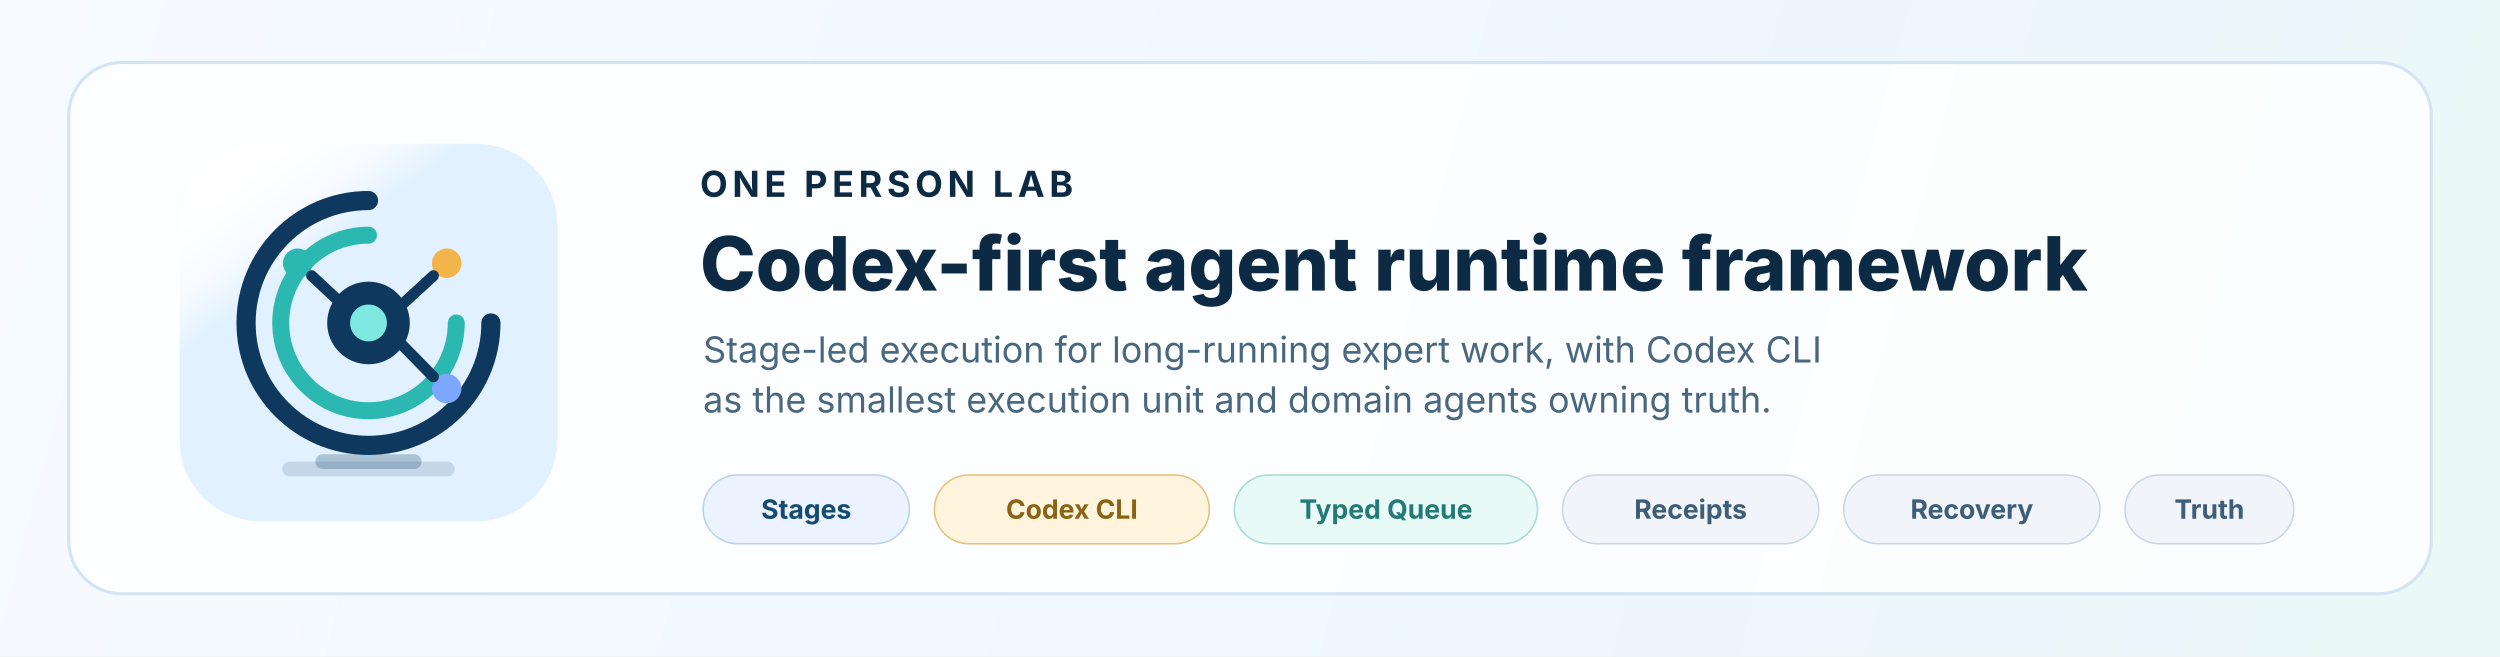
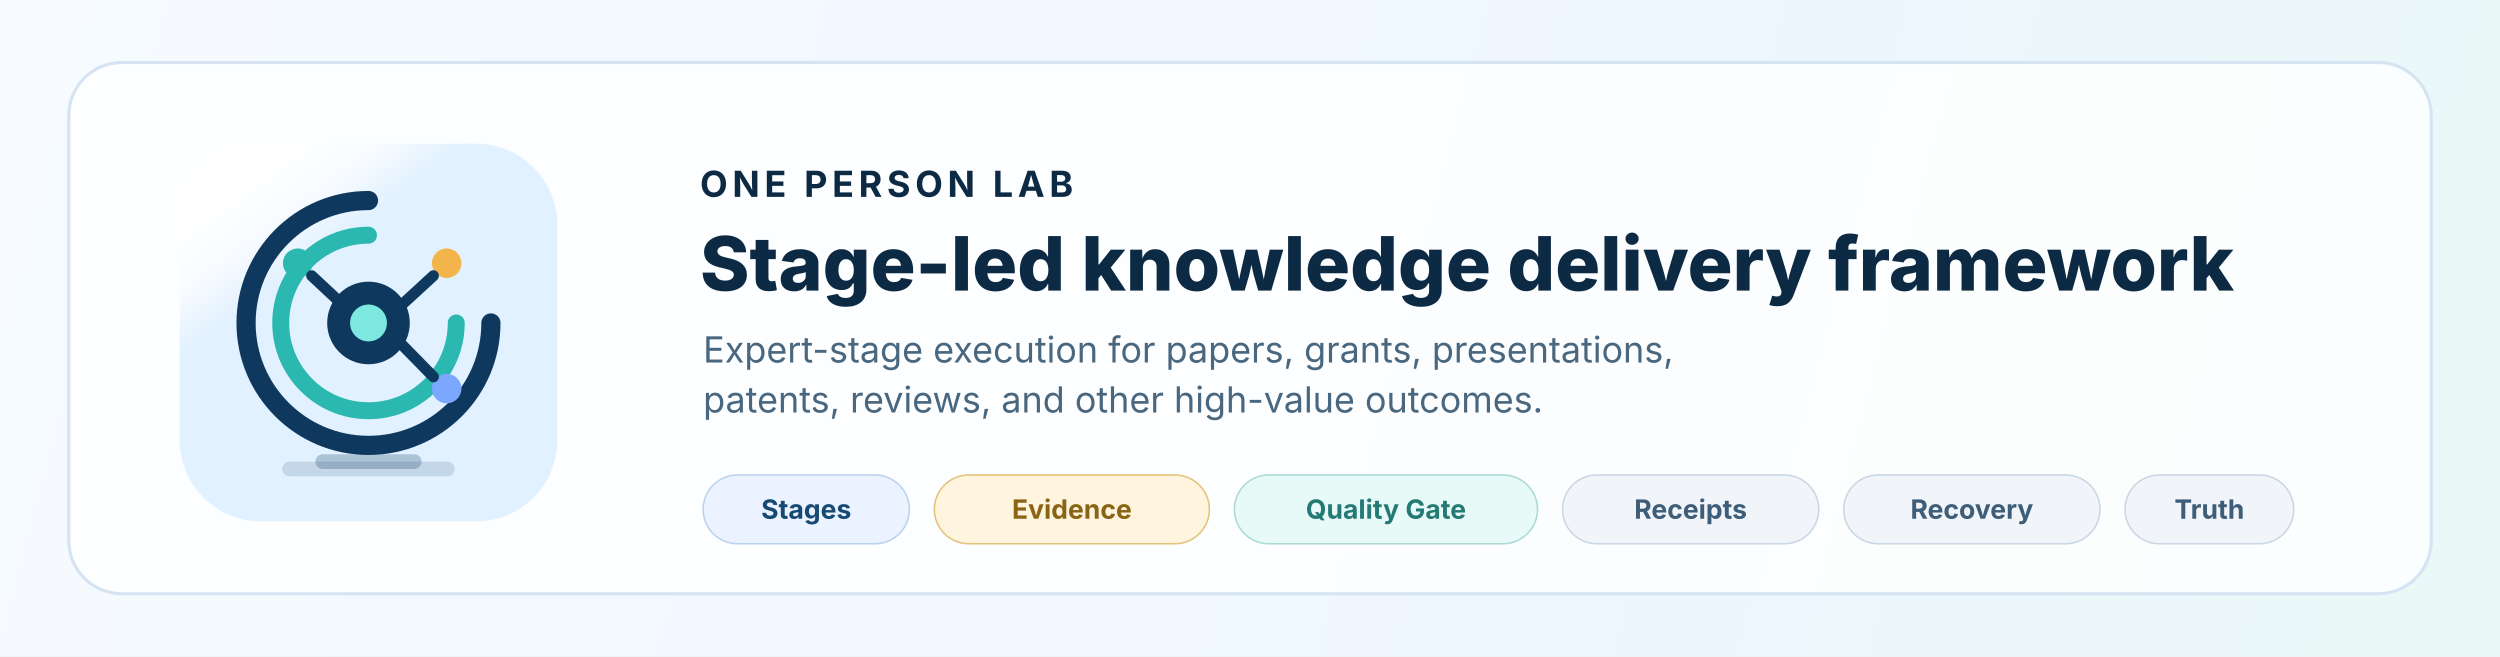
- <svg xmlns="http://www.w3.org/2000/svg" width="1600" height="420" viewBox="0 0 1600 420" fill="none" role="img" aria-label="One Person Lab Codex-first agent framework">
+ <svg xmlns="http://www.w3.org/2000/svg" width="1600" height="420" viewBox="0 0 1600 420" fill="none" role="img" aria-label="One Person Lab stage-led knowledge delivery framework">
  <defs>
    <linearGradient id="banner-bg" x1="0" y1="0" x2="1600" y2="420" gradientUnits="userSpaceOnUse">
      <stop offset="0" stop-color="#F7FBFF" />
      <stop offset="0.62" stop-color="#EEF6FF" />
      <stop offset="1" stop-color="#EAF8F7" />
    </linearGradient>
    <linearGradient id="icon-bg" x1="160" y1="100" x2="330" y2="330" gradientUnits="userSpaceOnUse">
      <stop offset="0" stop-color="#FFFFFF" />
      <stop offset="0.55" stop-color="#F7FBFF" />
      <stop offset="1" stop-color="#E2F1FF" />
    </linearGradient>
    <filter id="soft-shadow" x="-40" y="-40" width="1680" height="500" filterUnits="userSpaceOnUse" color-interpolation-filters="sRGB">
      <feDropShadow dx="0" dy="16" stdDeviation="22" flood-color="#173A5D" flood-opacity="0.12" />
    </filter>
  </defs>
  <rect width="1600" height="420" fill="url(#banner-bg)" />
  <rect x="44" y="40" width="1512" height="340" rx="34" fill="#FFFFFF" fill-opacity="0.82" stroke="#D5E3F2" stroke-width="2" />
  <g transform="translate(115 92) scale(0.236)">
    <rect width="1024" height="1024" rx="220" fill="url(#icon-bg)" />
    <path d="M512 154C328.642 154 180 302.642 180 486C180 669.358 328.642 818 512 818C695.358 818 844 669.358 844 486" stroke="#0E385D" stroke-width="52" stroke-linecap="round" />
    <path d="M512 248C380.556 248 274 354.556 274 486C274 617.444 380.556 724 512 724C643.444 724 750 617.444 750 486" stroke="#2BB8B0" stroke-width="46" stroke-linecap="round" />
    <circle cx="512" cy="486" r="112" fill="#0E385D" />
    <circle cx="512" cy="486" r="50" fill="#7CE8E0" />
    <circle cx="320" cy="324" r="40" fill="#2BB8B0" />
    <circle cx="724" cy="324" r="40" fill="#F3B44B" />
    <circle cx="724" cy="664" r="40" fill="#7CA7FF" />
    <path d="M358 358L450 444" stroke="#0E385D" stroke-width="30" stroke-linecap="round" />
    <path d="M688 358L590 448" stroke="#0E385D" stroke-width="30" stroke-linecap="round" />
    <path d="M688 632L590 532" stroke="#0E385D" stroke-width="30" stroke-linecap="round" />
    <rect x="278" y="862" width="468" height="40" rx="20" fill="#0E385D" fill-opacity="0.14" />
    <rect x="368" y="842" width="288" height="40" rx="20" fill="#0E385D" fill-opacity="0.25" />
  </g>
  <text x="448" y="126" fill="#0D2A45" font-family="Inter, Avenir Next, Helvetica, Arial, sans-serif" font-size="23" font-weight="700" letter-spacing="3">ONE PERSON LAB</text>
-   <text x="448" y="186" fill="#0D2A45" font-family="Inter, Avenir Next, Helvetica, Arial, sans-serif" font-size="48" font-weight="800">Codex-first agent runtime framework</text>
-   <text x="450" y="232" fill="#49677F" font-family="Inter, Avenir Next, Helvetica, Arial, sans-serif" font-size="23">Stage-led execution for long-running expert work, with Codex CLI</text>
-   <text x="450" y="264" fill="#49677F" font-family="Inter, Avenir Next, Helvetica, Arial, sans-serif" font-size="23">as the smallest execution unit and domain agents owning truth.</text>
+   <text x="448" y="186" fill="#0D2A45" font-family="Inter, Avenir Next, Helvetica, Arial, sans-serif" font-size="48" font-weight="800">Stage-led knowledge delivery framework</text>
+   <text x="450" y="232" fill="#49677F" font-family="Inter, Avenir Next, Helvetica, Arial, sans-serif" font-size="23">Expert-stage execution for papers, grants, presentations,</text>
+   <text x="450" y="264" fill="#49677F" font-family="Inter, Avenir Next, Helvetica, Arial, sans-serif" font-size="23">patents, reviews, and other high-value outcomes.</text>
  <g font-family="Inter, Avenir Next, Helvetica, Arial, sans-serif" font-size="17" font-weight="700">
    <rect x="450" y="304" width="132" height="44" rx="22" fill="#EAF3FF" stroke="#BBD2EC" />
    <text x="516" y="332" text-anchor="middle" fill="#174A73">Stages</text>
    <rect x="598" y="304" width="176" height="44" rx="22" fill="#FFF4DD" stroke="#E3C27B" />
-     <text x="686" y="332" text-anchor="middle" fill="#8A6415">Codex CLI</text>
+     <text x="686" y="332" text-anchor="middle" fill="#8A6415">Evidence</text>
    <rect x="790" y="304" width="194" height="44" rx="22" fill="#E8FAF8" stroke="#AADAD6" />
-     <text x="887" y="332" text-anchor="middle" fill="#247A75">Typed Queue</text>
+     <text x="887" y="332" text-anchor="middle" fill="#247A75">Quality Gate</text>
    <rect x="1000" y="304" width="164" height="44" rx="22" fill="#F1F5FA" stroke="#CAD6E4" />
    <text x="1082" y="332" text-anchor="middle" fill="#3E5D78">Receipts</text>
    <rect x="1180" y="304" width="164" height="44" rx="22" fill="#F1F5FA" stroke="#CAD6E4" />
    <text x="1262" y="332" text-anchor="middle" fill="#3E5D78">Recovery</text>
    <rect x="1360" y="304" width="108" height="44" rx="22" fill="#F1F5FA" stroke="#CAD6E4" />
    <text x="1414" y="332" text-anchor="middle" fill="#3E5D78">Truth</text>
  </g>
</svg>
